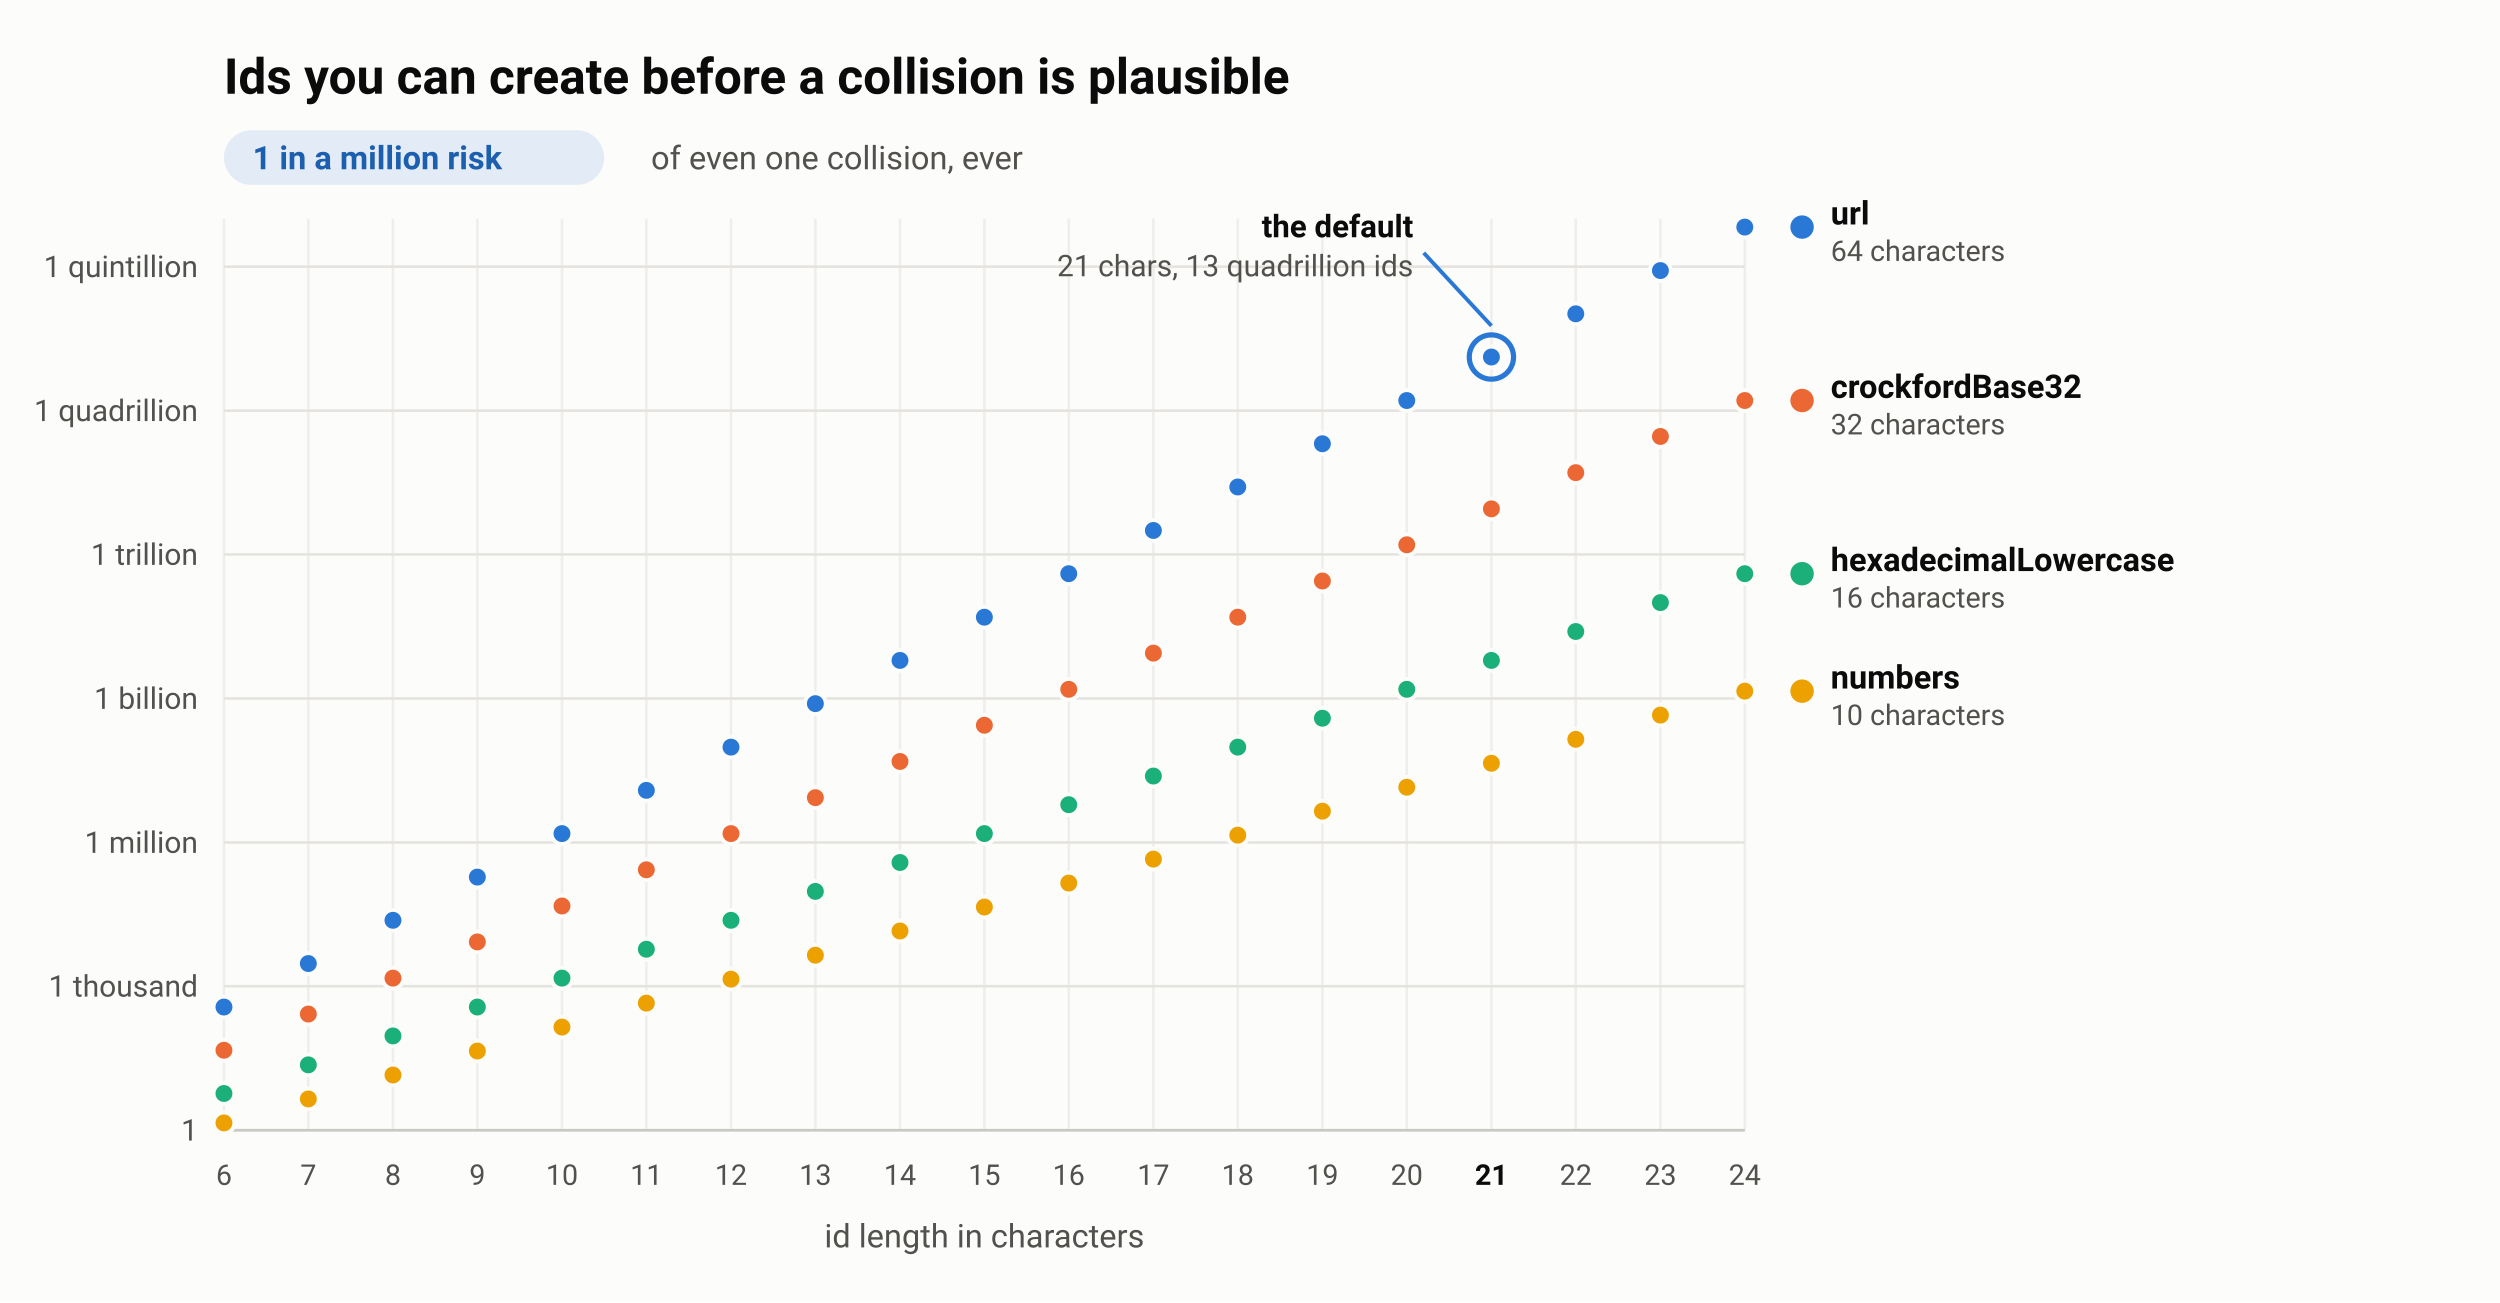
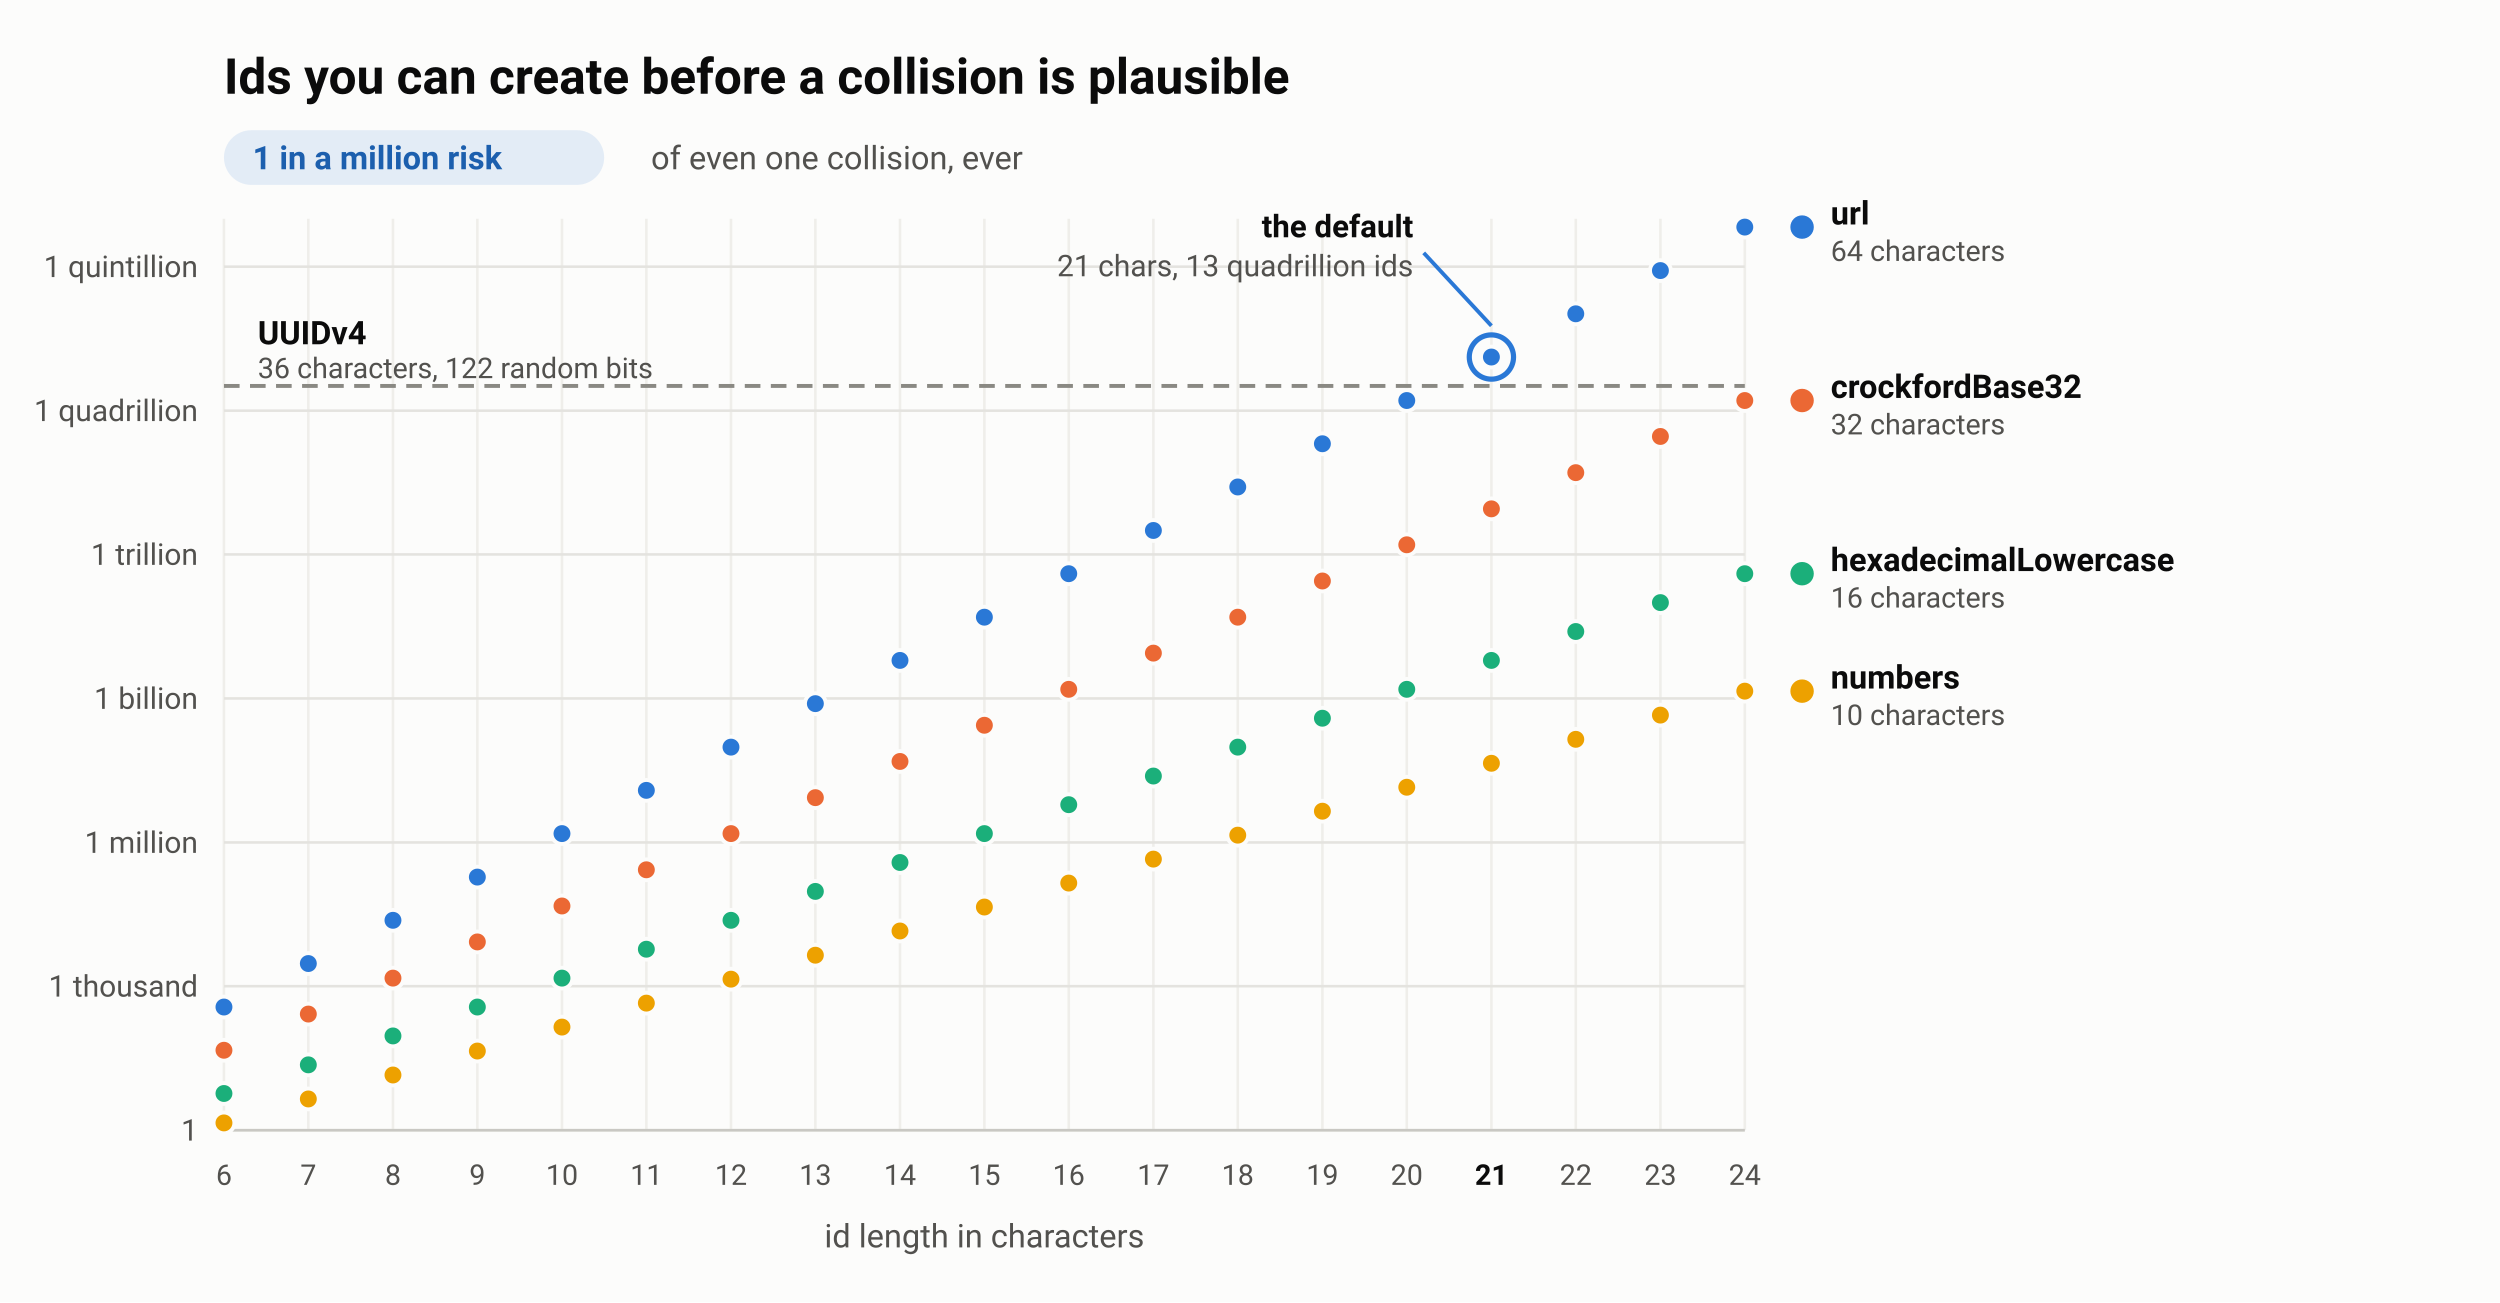
<svg xmlns="http://www.w3.org/2000/svg" width="960" height="500" viewBox="0 0 960 500" font-family="system-ui,-apple-system,Segoe UI,Roboto,Helvetica,Arial,sans-serif">
  <rect width="960" height="500" fill="#fcfcfb" />
  <text x="86" y="36" font-size="19" font-weight="600" fill="#0b0b0b">Ids you can create before a collision is plausible</text>
  <rect x="86" y="50" width="146" height="21" rx="10.5" fill="#2a78d6" opacity="0.12" />
  <text x="97" y="65" font-size="12.5" font-weight="600" fill="#1c5fae">1 in a million risk</text>
  <text x="250" y="65" font-size="12.5" fill="#52514e">of even one collision, ever</text>
  <line x1="86.0" y1="84" x2="86.0" y2="434" stroke="#efeeea" stroke-width="1" />
  <line x1="118.4" y1="84" x2="118.4" y2="434" stroke="#efeeea" stroke-width="1" />
  <line x1="150.9" y1="84" x2="150.9" y2="434" stroke="#efeeea" stroke-width="1" />
  <line x1="183.3" y1="84" x2="183.3" y2="434" stroke="#efeeea" stroke-width="1" />
  <line x1="215.8" y1="84" x2="215.8" y2="434" stroke="#efeeea" stroke-width="1" />
  <line x1="248.2" y1="84" x2="248.2" y2="434" stroke="#efeeea" stroke-width="1" />
  <line x1="280.7" y1="84" x2="280.7" y2="434" stroke="#efeeea" stroke-width="1" />
  <line x1="313.1" y1="84" x2="313.1" y2="434" stroke="#efeeea" stroke-width="1" />
  <line x1="345.6" y1="84" x2="345.6" y2="434" stroke="#efeeea" stroke-width="1" />
  <line x1="378.0" y1="84" x2="378.0" y2="434" stroke="#efeeea" stroke-width="1" />
  <line x1="410.4" y1="84" x2="410.4" y2="434" stroke="#efeeea" stroke-width="1" />
  <line x1="442.9" y1="84" x2="442.9" y2="434" stroke="#efeeea" stroke-width="1" />
  <line x1="475.3" y1="84" x2="475.3" y2="434" stroke="#efeeea" stroke-width="1" />
  <line x1="507.8" y1="84" x2="507.8" y2="434" stroke="#efeeea" stroke-width="1" />
  <line x1="540.2" y1="84" x2="540.2" y2="434" stroke="#efeeea" stroke-width="1" />
  <line x1="572.7" y1="84" x2="572.7" y2="434" stroke="#efeeea" stroke-width="1" />
  <line x1="605.1" y1="84" x2="605.1" y2="434" stroke="#efeeea" stroke-width="1" />
  <line x1="637.6" y1="84" x2="637.6" y2="434" stroke="#efeeea" stroke-width="1" />
  <line x1="670.0" y1="84" x2="670.0" y2="434" stroke="#efeeea" stroke-width="1" />
  <line x1="86" y1="434.0" x2="670" y2="434.0" stroke="#e4e3df" stroke-width="1" />
  <text x="76" y="438.0" font-size="11.5" fill="#52514e" text-anchor="end">1</text>
  <line x1="86" y1="378.7" x2="670" y2="378.7" stroke="#e4e3df" stroke-width="1" />
  <text x="76" y="382.7" font-size="11.5" fill="#52514e" text-anchor="end">1 thousand</text>
  <line x1="86" y1="323.5" x2="670" y2="323.5" stroke="#e4e3df" stroke-width="1" />
  <text x="76" y="327.5" font-size="11.5" fill="#52514e" text-anchor="end">1 million</text>
  <line x1="86" y1="268.2" x2="670" y2="268.2" stroke="#e4e3df" stroke-width="1" />
  <text x="76" y="272.2" font-size="11.5" fill="#52514e" text-anchor="end">1 billion</text>
  <line x1="86" y1="212.9" x2="670" y2="212.9" stroke="#e4e3df" stroke-width="1" />
  <text x="76" y="216.9" font-size="11.5" fill="#52514e" text-anchor="end">1 trillion</text>
  <line x1="86" y1="157.7" x2="670" y2="157.7" stroke="#e4e3df" stroke-width="1" />
  <text x="76" y="161.7" font-size="11.5" fill="#52514e" text-anchor="end">1 quadrillion</text>
  <line x1="86" y1="102.4" x2="670" y2="102.4" stroke="#e4e3df" stroke-width="1" />
  <text x="76" y="106.4" font-size="11.5" fill="#52514e" text-anchor="end">1 quintillion</text>
  <line x1="86" y1="434" x2="670" y2="434" stroke="#c9c8c3" stroke-width="1" />
  <text x="86.0" y="455" font-size="11" font-weight="400" fill="#52514e" text-anchor="middle">6</text>
  <text x="118.4" y="455" font-size="11" font-weight="400" fill="#52514e" text-anchor="middle">7</text>
  <text x="150.9" y="455" font-size="11" font-weight="400" fill="#52514e" text-anchor="middle">8</text>
  <text x="183.3" y="455" font-size="11" font-weight="400" fill="#52514e" text-anchor="middle">9</text>
  <text x="215.8" y="455" font-size="11" font-weight="400" fill="#52514e" text-anchor="middle">10</text>
  <text x="248.2" y="455" font-size="11" font-weight="400" fill="#52514e" text-anchor="middle">11</text>
  <text x="280.7" y="455" font-size="11" font-weight="400" fill="#52514e" text-anchor="middle">12</text>
  <text x="313.1" y="455" font-size="11" font-weight="400" fill="#52514e" text-anchor="middle">13</text>
  <text x="345.6" y="455" font-size="11" font-weight="400" fill="#52514e" text-anchor="middle">14</text>
  <text x="378.0" y="455" font-size="11" font-weight="400" fill="#52514e" text-anchor="middle">15</text>
  <text x="410.4" y="455" font-size="11" font-weight="400" fill="#52514e" text-anchor="middle">16</text>
  <text x="442.9" y="455" font-size="11" font-weight="400" fill="#52514e" text-anchor="middle">17</text>
  <text x="475.3" y="455" font-size="11" font-weight="400" fill="#52514e" text-anchor="middle">18</text>
  <text x="507.8" y="455" font-size="11" font-weight="400" fill="#52514e" text-anchor="middle">19</text>
  <text x="540.2" y="455" font-size="11" font-weight="400" fill="#52514e" text-anchor="middle">20</text>
  <text x="572.7" y="455" font-size="11" font-weight="600" fill="#0b0b0b" text-anchor="middle">21</text>
  <text x="605.1" y="455" font-size="11" font-weight="400" fill="#52514e" text-anchor="middle">22</text>
  <text x="637.6" y="455" font-size="11" font-weight="400" fill="#52514e" text-anchor="middle">23</text>
  <text x="670.0" y="455" font-size="11" font-weight="400" fill="#52514e" text-anchor="middle">24</text>
  <text x="378.0" y="479" font-size="12.5" fill="#52514e" text-anchor="middle">id length in characters</text>
+   <line x1="86" y1="148.2" x2="670" y2="148.2" stroke="#8a8983" stroke-width="1.5" stroke-dasharray="6 4" />
+   <text x="99" y="132.2" font-size="12.5" font-weight="600" fill="#0b0b0b">UUIDv4</text>
+   <text x="99" y="145.2" font-size="11" fill="#52514e">36 characters, 122 random bits</text>
  <circle cx="86.0" cy="386.7" r="4" fill="#2a78d6" stroke="#fcfcfb" stroke-width="1.5" />
  <circle cx="118.4" cy="370.0" r="4" fill="#2a78d6" stroke="#fcfcfb" stroke-width="1.5" />
  <circle cx="150.9" cy="353.4" r="4" fill="#2a78d6" stroke="#fcfcfb" stroke-width="1.5" />
  <circle cx="183.3" cy="336.8" r="4" fill="#2a78d6" stroke="#fcfcfb" stroke-width="1.5" />
  <circle cx="215.8" cy="320.1" r="4" fill="#2a78d6" stroke="#fcfcfb" stroke-width="1.5" />
  <circle cx="248.2" cy="303.5" r="4" fill="#2a78d6" stroke="#fcfcfb" stroke-width="1.5" />
  <circle cx="280.7" cy="286.9" r="4" fill="#2a78d6" stroke="#fcfcfb" stroke-width="1.5" />
  <circle cx="313.1" cy="270.2" r="4" fill="#2a78d6" stroke="#fcfcfb" stroke-width="1.5" />
  <circle cx="345.6" cy="253.6" r="4" fill="#2a78d6" stroke="#fcfcfb" stroke-width="1.5" />
  <circle cx="378.0" cy="237.0" r="4" fill="#2a78d6" stroke="#fcfcfb" stroke-width="1.5" />
  <circle cx="410.4" cy="220.3" r="4" fill="#2a78d6" stroke="#fcfcfb" stroke-width="1.5" />
  <circle cx="442.9" cy="203.7" r="4" fill="#2a78d6" stroke="#fcfcfb" stroke-width="1.5" />
  <circle cx="475.3" cy="187.0" r="4" fill="#2a78d6" stroke="#fcfcfb" stroke-width="1.5" />
  <circle cx="507.8" cy="170.4" r="4" fill="#2a78d6" stroke="#fcfcfb" stroke-width="1.5" />
  <circle cx="540.2" cy="153.8" r="4" fill="#2a78d6" stroke="#fcfcfb" stroke-width="1.5" />
  <circle cx="572.7" cy="137.1" r="4" fill="#2a78d6" stroke="#fcfcfb" stroke-width="1.5" />
  <circle cx="605.1" cy="120.5" r="4" fill="#2a78d6" stroke="#fcfcfb" stroke-width="1.5" />
  <circle cx="637.6" cy="103.9" r="4" fill="#2a78d6" stroke="#fcfcfb" stroke-width="1.5" />
  <circle cx="670.0" cy="87.2" r="4" fill="#2a78d6" stroke="#fcfcfb" stroke-width="1.5" />
  <circle cx="692" cy="87.2" r="4.5" fill="#2a78d6" />
  <text x="703" y="86.2" font-size="12.5" font-weight="600" fill="#0b0b0b">url</text>
  <text x="703" y="100.2" font-size="11" fill="#52514e">64 characters</text>
  <circle cx="86.0" cy="403.3" r="4" fill="#eb6834" stroke="#fcfcfb" stroke-width="1.5" />
  <circle cx="118.4" cy="389.4" r="4" fill="#eb6834" stroke="#fcfcfb" stroke-width="1.5" />
  <circle cx="150.9" cy="375.6" r="4" fill="#eb6834" stroke="#fcfcfb" stroke-width="1.5" />
  <circle cx="183.3" cy="361.7" r="4" fill="#eb6834" stroke="#fcfcfb" stroke-width="1.5" />
  <circle cx="215.8" cy="347.9" r="4" fill="#eb6834" stroke="#fcfcfb" stroke-width="1.5" />
  <circle cx="248.2" cy="334.0" r="4" fill="#eb6834" stroke="#fcfcfb" stroke-width="1.5" />
  <circle cx="280.7" cy="320.1" r="4" fill="#eb6834" stroke="#fcfcfb" stroke-width="1.5" />
  <circle cx="313.1" cy="306.3" r="4" fill="#eb6834" stroke="#fcfcfb" stroke-width="1.5" />
  <circle cx="345.6" cy="292.4" r="4" fill="#eb6834" stroke="#fcfcfb" stroke-width="1.5" />
  <circle cx="378.0" cy="278.5" r="4" fill="#eb6834" stroke="#fcfcfb" stroke-width="1.5" />
  <circle cx="410.4" cy="264.7" r="4" fill="#eb6834" stroke="#fcfcfb" stroke-width="1.5" />
  <circle cx="442.9" cy="250.8" r="4" fill="#eb6834" stroke="#fcfcfb" stroke-width="1.5" />
  <circle cx="475.3" cy="237.0" r="4" fill="#eb6834" stroke="#fcfcfb" stroke-width="1.5" />
  <circle cx="507.8" cy="223.1" r="4" fill="#eb6834" stroke="#fcfcfb" stroke-width="1.5" />
  <circle cx="540.2" cy="209.2" r="4" fill="#eb6834" stroke="#fcfcfb" stroke-width="1.5" />
  <circle cx="572.7" cy="195.4" r="4" fill="#eb6834" stroke="#fcfcfb" stroke-width="1.5" />
  <circle cx="605.1" cy="181.5" r="4" fill="#eb6834" stroke="#fcfcfb" stroke-width="1.5" />
  <circle cx="637.6" cy="167.6" r="4" fill="#eb6834" stroke="#fcfcfb" stroke-width="1.5" />
  <circle cx="670.0" cy="153.8" r="4" fill="#eb6834" stroke="#fcfcfb" stroke-width="1.5" />
  <circle cx="692" cy="153.8" r="4.5" fill="#eb6834" />
  <text x="703" y="152.8" font-size="12.5" font-weight="600" fill="#0b0b0b">crockfordBase32</text>
  <text x="703" y="166.8" font-size="11" fill="#52514e">32 characters</text>
  <circle cx="86.0" cy="419.9" r="4" fill="#1baf7a" stroke="#fcfcfb" stroke-width="1.5" />
  <circle cx="118.4" cy="408.9" r="4" fill="#1baf7a" stroke="#fcfcfb" stroke-width="1.5" />
  <circle cx="150.9" cy="397.8" r="4" fill="#1baf7a" stroke="#fcfcfb" stroke-width="1.5" />
  <circle cx="183.3" cy="386.7" r="4" fill="#1baf7a" stroke="#fcfcfb" stroke-width="1.5" />
  <circle cx="215.8" cy="375.6" r="4" fill="#1baf7a" stroke="#fcfcfb" stroke-width="1.5" />
  <circle cx="248.2" cy="364.5" r="4" fill="#1baf7a" stroke="#fcfcfb" stroke-width="1.5" />
  <circle cx="280.7" cy="353.4" r="4" fill="#1baf7a" stroke="#fcfcfb" stroke-width="1.5" />
  <circle cx="313.1" cy="342.3" r="4" fill="#1baf7a" stroke="#fcfcfb" stroke-width="1.5" />
  <circle cx="345.6" cy="331.2" r="4" fill="#1baf7a" stroke="#fcfcfb" stroke-width="1.5" />
  <circle cx="378.0" cy="320.1" r="4" fill="#1baf7a" stroke="#fcfcfb" stroke-width="1.5" />
  <circle cx="410.4" cy="309.0" r="4" fill="#1baf7a" stroke="#fcfcfb" stroke-width="1.5" />
  <circle cx="442.9" cy="298.0" r="4" fill="#1baf7a" stroke="#fcfcfb" stroke-width="1.5" />
  <circle cx="475.3" cy="286.9" r="4" fill="#1baf7a" stroke="#fcfcfb" stroke-width="1.5" />
  <circle cx="507.8" cy="275.8" r="4" fill="#1baf7a" stroke="#fcfcfb" stroke-width="1.5" />
  <circle cx="540.2" cy="264.7" r="4" fill="#1baf7a" stroke="#fcfcfb" stroke-width="1.5" />
  <circle cx="572.7" cy="253.6" r="4" fill="#1baf7a" stroke="#fcfcfb" stroke-width="1.5" />
  <circle cx="605.1" cy="242.5" r="4" fill="#1baf7a" stroke="#fcfcfb" stroke-width="1.5" />
  <circle cx="637.6" cy="231.4" r="4" fill="#1baf7a" stroke="#fcfcfb" stroke-width="1.5" />
  <circle cx="670.0" cy="220.3" r="4" fill="#1baf7a" stroke="#fcfcfb" stroke-width="1.5" />
  <circle cx="692" cy="220.3" r="4.5" fill="#1baf7a" />
  <text x="703" y="219.3" font-size="12.5" font-weight="600" fill="#0b0b0b">hexadecimalLowercase</text>
  <text x="703" y="233.3" font-size="11" fill="#52514e">16 characters</text>
  <circle cx="86.0" cy="431.2" r="4" fill="#eda100" stroke="#fcfcfb" stroke-width="1.5" />
  <circle cx="118.4" cy="422.0" r="4" fill="#eda100" stroke="#fcfcfb" stroke-width="1.5" />
  <circle cx="150.9" cy="412.8" r="4" fill="#eda100" stroke="#fcfcfb" stroke-width="1.5" />
  <circle cx="183.3" cy="403.6" r="4" fill="#eda100" stroke="#fcfcfb" stroke-width="1.5" />
  <circle cx="215.8" cy="394.4" r="4" fill="#eda100" stroke="#fcfcfb" stroke-width="1.5" />
  <circle cx="248.2" cy="385.2" r="4" fill="#eda100" stroke="#fcfcfb" stroke-width="1.5" />
  <circle cx="280.7" cy="376.0" r="4" fill="#eda100" stroke="#fcfcfb" stroke-width="1.5" />
  <circle cx="313.1" cy="366.8" r="4" fill="#eda100" stroke="#fcfcfb" stroke-width="1.5" />
  <circle cx="345.6" cy="357.5" r="4" fill="#eda100" stroke="#fcfcfb" stroke-width="1.5" />
  <circle cx="378.0" cy="348.3" r="4" fill="#eda100" stroke="#fcfcfb" stroke-width="1.5" />
  <circle cx="410.4" cy="339.1" r="4" fill="#eda100" stroke="#fcfcfb" stroke-width="1.5" />
  <circle cx="442.9" cy="329.9" r="4" fill="#eda100" stroke="#fcfcfb" stroke-width="1.5" />
  <circle cx="475.3" cy="320.7" r="4" fill="#eda100" stroke="#fcfcfb" stroke-width="1.5" />
  <circle cx="507.8" cy="311.5" r="4" fill="#eda100" stroke="#fcfcfb" stroke-width="1.5" />
  <circle cx="540.2" cy="302.3" r="4" fill="#eda100" stroke="#fcfcfb" stroke-width="1.5" />
  <circle cx="572.7" cy="293.1" r="4" fill="#eda100" stroke="#fcfcfb" stroke-width="1.5" />
  <circle cx="605.1" cy="283.9" r="4" fill="#eda100" stroke="#fcfcfb" stroke-width="1.5" />
  <circle cx="637.6" cy="274.6" r="4" fill="#eda100" stroke="#fcfcfb" stroke-width="1.5" />
  <circle cx="670.0" cy="265.4" r="4" fill="#eda100" stroke="#fcfcfb" stroke-width="1.5" />
  <circle cx="692" cy="265.4" r="4.5" fill="#eda100" />
  <text x="703" y="264.4" font-size="12.5" font-weight="600" fill="#0b0b0b">numbers</text>
  <text x="703" y="278.4" font-size="11" fill="#52514e">10 characters</text>
  <circle cx="572.7" cy="137.1" r="8.5" fill="none" stroke="#2a78d6" stroke-width="2" />
  <line x1="572.7" y1="125.1" x2="546.7" y2="97.1" stroke="#2a78d6" stroke-width="1.5" />
  <text x="542.7" y="91.1" font-size="12" font-weight="600" fill="#0b0b0b" text-anchor="end">the default</text>
  <text x="542.7" y="106.1" font-size="11.5" fill="#52514e" text-anchor="end">21 chars, 13 quadrillion ids</text>
</svg>
